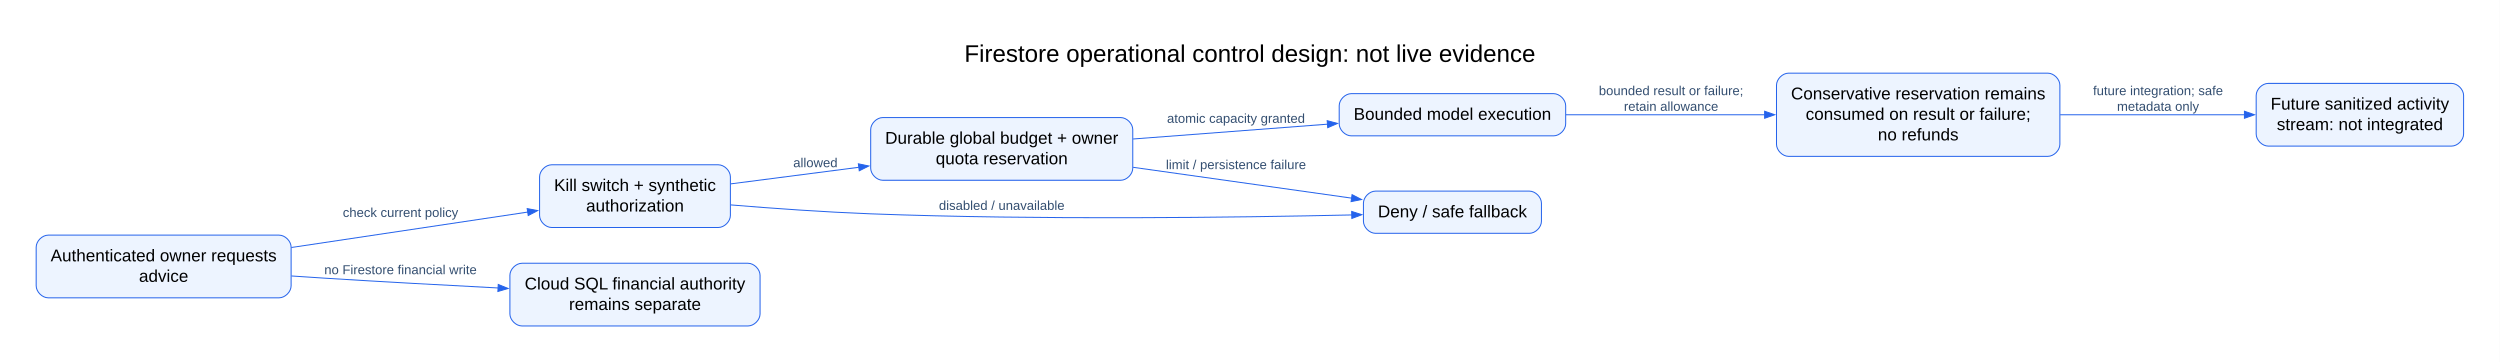
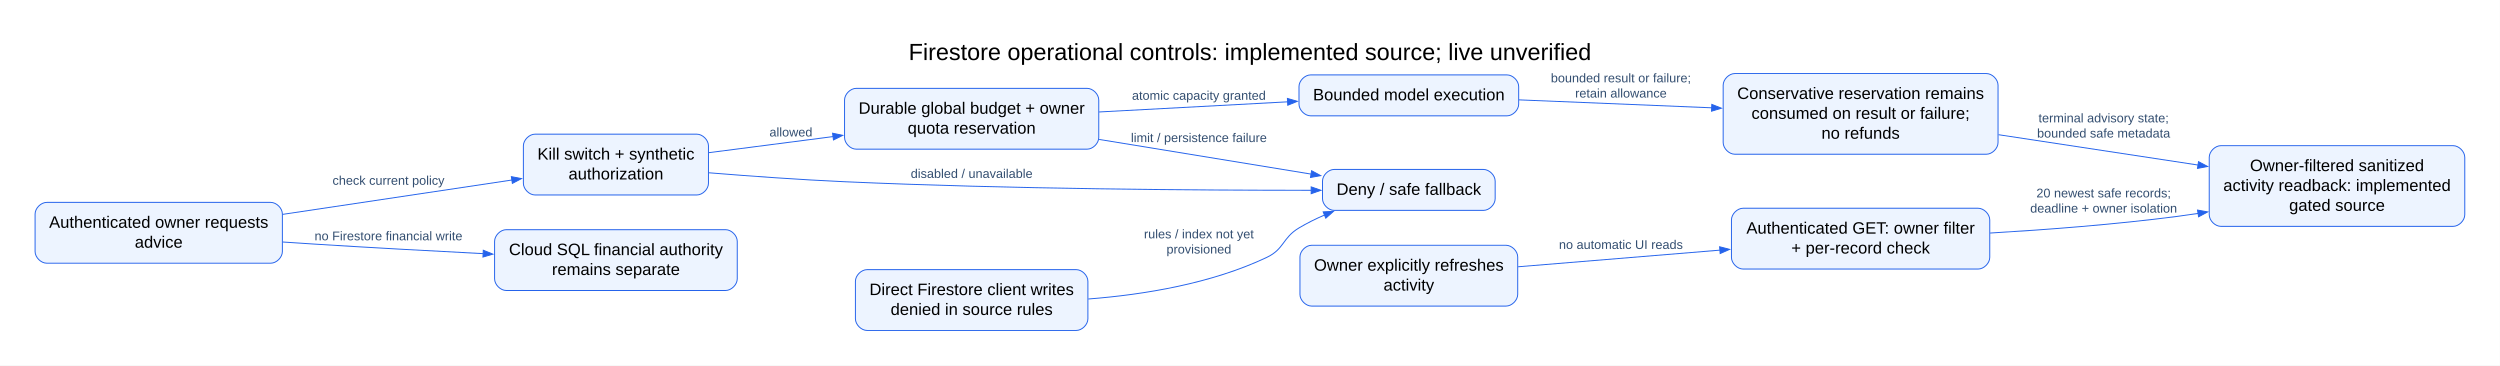
- <svg xmlns="http://www.w3.org/2000/svg" width="2488pt" height="360pt" viewBox="0.00 0.00 2488.00 360.00">
-   <g id="graph0" class="graph" transform="scale(1 1) rotate(0) translate(36 324.4)">
-     <polygon fill="white" stroke="none" points="-36,36 -36,-324.4 2451.77,-324.4 2451.77,36 -36,36" />
-     <text xml:space="preserve" text-anchor="middle" x="1207.89" y="-262.8" font-family="Arial" font-size="24.00">Firestore operational control design: not live evidence</text>
+ <svg xmlns="http://www.w3.org/2000/svg" width="2565pt" height="375pt" viewBox="0.00 0.00 2565.00 375.00">
+   <g id="graph0" class="graph" transform="scale(1 1) rotate(0) translate(36 339.05)">
+     <polygon fill="white" stroke="none" points="-36,36 -36,-339.05 2528.86,-339.05 2528.86,36 -36,36" />
+     <text xml:space="preserve" text-anchor="middle" x="1246.43" y="-277.45" font-family="Arial" font-size="24.00">Firestore operational controls: implemented source; live unverified</text>
    <g id="node1" class="node">
-       <path fill="#edf4ff" stroke="#2563eb" d="M241.72,-90.4C241.72,-90.4 12,-90.4 12,-90.4 6,-90.4 0,-84.4 0,-78.4 0,-78.4 0,-40 0,-40 0,-34 6,-28 12,-28 12,-28 241.72,-28 241.72,-28 247.72,-28 253.72,-34 253.72,-40 253.72,-40 253.72,-78.4 253.72,-78.4 253.72,-84.4 247.72,-90.4 241.72,-90.4" />
-       <text xml:space="preserve" text-anchor="middle" x="126.86" y="-64.3" font-family="Arial" font-size="17.00">Authenticated owner requests</text>
-       <text xml:space="preserve" text-anchor="middle" x="126.86" y="-43.9" font-family="Arial" font-size="17.00">advice</text>
+       <path fill="#edf4ff" stroke="#2563eb" d="M241.72,-131.4C241.72,-131.4 12,-131.4 12,-131.4 6,-131.4 0,-125.4 0,-119.4 0,-119.4 0,-81 0,-81 0,-75 6,-69 12,-69 12,-69 241.72,-69 241.72,-69 247.72,-69 253.72,-75 253.72,-81 253.72,-81 253.72,-119.4 253.72,-119.4 253.72,-125.4 247.72,-131.4 241.72,-131.4" />
+       <text xml:space="preserve" text-anchor="middle" x="126.86" y="-105.3" font-family="Arial" font-size="17.00">Authenticated owner requests</text>
+       <text xml:space="preserve" text-anchor="middle" x="126.86" y="-84.9" font-family="Arial" font-size="17.00">advice</text>
    </g>
    <g id="node2" class="node">
-       <path fill="#edf4ff" stroke="#2563eb" d="M678.88,-160.4C678.88,-160.4 512.99,-160.4 512.99,-160.4 506.99,-160.4 500.99,-154.4 500.99,-148.4 500.99,-148.4 500.99,-110 500.99,-110 500.99,-104 506.99,-98 512.99,-98 512.99,-98 678.88,-98 678.88,-98 684.88,-98 690.88,-104 690.88,-110 690.88,-110 690.88,-148.4 690.88,-148.4 690.88,-154.4 684.88,-160.4 678.88,-160.4" />
-       <text xml:space="preserve" text-anchor="middle" x="595.94" y="-134.3" font-family="Arial" font-size="17.00">Kill switch + synthetic</text>
-       <text xml:space="preserve" text-anchor="middle" x="595.94" y="-113.9" font-family="Arial" font-size="17.00">authorization</text>
+       <path fill="#edf4ff" stroke="#2563eb" d="M678.88,-201.4C678.88,-201.4 512.99,-201.4 512.99,-201.4 506.99,-201.4 500.99,-195.4 500.99,-189.4 500.99,-189.4 500.99,-151 500.99,-151 500.99,-145 506.99,-139 512.99,-139 512.99,-139 678.88,-139 678.88,-139 684.88,-139 690.88,-145 690.88,-151 690.88,-151 690.88,-189.4 690.88,-189.4 690.88,-195.4 684.88,-201.4 678.88,-201.4" />
+       <text xml:space="preserve" text-anchor="middle" x="595.94" y="-175.3" font-family="Arial" font-size="17.00">Kill switch + synthetic</text>
+       <text xml:space="preserve" text-anchor="middle" x="595.94" y="-154.9" font-family="Arial" font-size="17.00">authorization</text>
    </g>
    <g id="edge1" class="edge">
-       <path fill="none" stroke="#2563eb" d="M253.95,-78.1C327.68,-89.15 419.69,-102.94 489.54,-113.4" />
-       <polygon fill="#2563eb" stroke="#2563eb" points="488.65,-116.81 499.06,-114.83 489.69,-109.89 488.65,-116.81" />
-       <text xml:space="preserve" text-anchor="middle" x="362.58" y="-108.46" font-family="Arial" font-size="13.00" fill="#334e70">check current policy</text>
+       <path fill="none" stroke="#2563eb" d="M253.95,-119.1C327.68,-130.15 419.69,-143.94 489.54,-154.4" />
+       <polygon fill="#2563eb" stroke="#2563eb" points="488.65,-157.81 499.06,-155.83 489.69,-150.89 488.65,-157.81" />
+       <text xml:space="preserve" text-anchor="middle" x="362.58" y="-149.46" font-family="Arial" font-size="13.00" fill="#334e70">check current policy</text>
    </g>
    <g id="node7" class="node">
-       <path fill="#edf4ff" stroke="#2563eb" d="M708.42,-62.4C708.42,-62.4 483.45,-62.4 483.45,-62.4 477.45,-62.4 471.45,-56.4 471.45,-50.4 471.45,-50.4 471.45,-12 471.45,-12 471.45,-6 477.45,0 483.45,0 483.45,0 708.42,0 708.42,0 714.42,0 720.42,-6 720.42,-12 720.42,-12 720.42,-50.4 720.42,-50.4 720.42,-56.4 714.42,-62.4 708.42,-62.4" />
-       <text xml:space="preserve" text-anchor="middle" x="595.94" y="-36.3" font-family="Arial" font-size="17.00">Cloud SQL financial authority</text>
-       <text xml:space="preserve" text-anchor="middle" x="595.94" y="-15.9" font-family="Arial" font-size="17.00">remains separate</text>
+       <path fill="#edf4ff" stroke="#2563eb" d="M708.42,-103.4C708.42,-103.4 483.45,-103.4 483.45,-103.4 477.45,-103.4 471.45,-97.4 471.45,-91.4 471.45,-91.4 471.45,-53 471.45,-53 471.45,-47 477.45,-41 483.45,-41 483.45,-41 708.42,-41 708.42,-41 714.42,-41 720.42,-47 720.42,-53 720.42,-53 720.42,-91.4 720.42,-91.4 720.42,-97.4 714.42,-103.4 708.42,-103.4" />
+       <text xml:space="preserve" text-anchor="middle" x="595.94" y="-77.3" font-family="Arial" font-size="17.00">Cloud SQL financial authority</text>
+       <text xml:space="preserve" text-anchor="middle" x="595.94" y="-56.9" font-family="Arial" font-size="17.00">remains separate</text>
    </g>
    <g id="edge8" class="edge">
-       <path fill="none" stroke="#2563eb" d="M254.01,-49.76C265.07,-49 276.09,-48.27 286.72,-47.6 343.39,-44.02 405.95,-40.6 459.82,-37.81" />
-       <polygon fill="#2563eb" stroke="#2563eb" points="459.86,-41.31 469.66,-37.3 459.5,-34.32 459.86,-41.31" />
-       <text xml:space="preserve" text-anchor="middle" x="362.58" y="-51.5" font-family="Arial" font-size="13.00" fill="#334e70">no Firestore financial write</text>
+       <path fill="none" stroke="#2563eb" d="M254.01,-90.76C265.07,-90 276.09,-89.27 286.72,-88.6 343.39,-85.02 405.95,-81.6 459.82,-78.81" />
+       <polygon fill="#2563eb" stroke="#2563eb" points="459.86,-82.31 469.66,-78.3 459.5,-75.32 459.86,-82.31" />
+       <text xml:space="preserve" text-anchor="middle" x="362.58" y="-92.5" font-family="Arial" font-size="13.00" fill="#334e70">no Firestore financial write</text>
    </g>
    <g id="node3" class="node">
-       <path fill="#edf4ff" stroke="#2563eb" d="M1079.33,-207.4C1079.33,-207.4 842.51,-207.4 842.51,-207.4 836.51,-207.4 830.51,-201.4 830.51,-195.4 830.51,-195.4 830.51,-157 830.51,-157 830.51,-151 836.51,-145 842.51,-145 842.51,-145 1079.33,-145 1079.33,-145 1085.33,-145 1091.33,-151 1091.33,-157 1091.33,-157 1091.33,-195.4 1091.33,-195.4 1091.33,-201.4 1085.33,-207.4 1079.33,-207.4" />
-       <text xml:space="preserve" text-anchor="middle" x="960.92" y="-181.3" font-family="Arial" font-size="17.00">Durable global budget + owner</text>
-       <text xml:space="preserve" text-anchor="middle" x="960.92" y="-160.9" font-family="Arial" font-size="17.00">quota reservation</text>
+       <path fill="#edf4ff" stroke="#2563eb" d="M1079.33,-248.4C1079.33,-248.4 842.51,-248.4 842.51,-248.4 836.51,-248.4 830.51,-242.4 830.51,-236.4 830.51,-236.4 830.51,-198 830.51,-198 830.51,-192 836.51,-186 842.51,-186 842.51,-186 1079.33,-186 1079.33,-186 1085.33,-186 1091.33,-192 1091.33,-198 1091.33,-198 1091.33,-236.4 1091.33,-236.4 1091.33,-242.4 1085.33,-248.4 1079.33,-248.4" />
+       <text xml:space="preserve" text-anchor="middle" x="960.92" y="-222.3" font-family="Arial" font-size="17.00">Durable global budget + owner</text>
+       <text xml:space="preserve" text-anchor="middle" x="960.92" y="-201.9" font-family="Arial" font-size="17.00">quota reservation</text>
    </g>
    <g id="edge2" class="edge">
-       <path fill="none" stroke="#2563eb" d="M691.36,-141.43C730.21,-146.46 776.05,-152.39 818.74,-157.92" />
-       <polygon fill="#2563eb" stroke="#2563eb" points="818.24,-161.38 828.61,-159.2 819.14,-154.44 818.24,-161.38" />
-       <text xml:space="preserve" text-anchor="middle" x="775.47" y="-158.01" font-family="Arial" font-size="13.00" fill="#334e70">allowed</text>
+       <path fill="none" stroke="#2563eb" d="M691.36,-182.43C730.21,-187.46 776.05,-193.39 818.74,-198.92" />
+       <polygon fill="#2563eb" stroke="#2563eb" points="818.24,-202.38 828.61,-200.2 819.14,-195.44 818.24,-202.38" />
+       <text xml:space="preserve" text-anchor="middle" x="775.47" y="-199.01" font-family="Arial" font-size="13.00" fill="#334e70">allowed</text>
    </g>
    <g id="node8" class="node">
-       <path fill="#edf4ff" stroke="#2563eb" d="M1486.04,-134.2C1486.04,-134.2 1332.89,-134.2 1332.89,-134.2 1326.89,-134.2 1320.89,-128.2 1320.89,-122.2 1320.89,-122.2 1320.89,-104.2 1320.89,-104.2 1320.89,-98.2 1326.89,-92.2 1332.89,-92.2 1332.89,-92.2 1486.04,-92.2 1486.04,-92.2 1492.04,-92.2 1498.04,-98.2 1498.04,-104.2 1498.04,-104.2 1498.04,-122.2 1498.04,-122.2 1498.04,-128.2 1492.04,-134.2 1486.04,-134.2" />
-       <text xml:space="preserve" text-anchor="middle" x="1409.46" y="-108.1" font-family="Arial" font-size="17.00">Deny / safe fallback</text>
+       <path fill="#edf4ff" stroke="#2563eb" d="M1486.04,-165.2C1486.04,-165.2 1332.89,-165.2 1332.89,-165.2 1326.89,-165.2 1320.89,-159.2 1320.89,-153.2 1320.89,-153.2 1320.89,-135.2 1320.89,-135.2 1320.89,-129.2 1326.89,-123.2 1332.89,-123.2 1332.89,-123.2 1486.04,-123.2 1486.04,-123.2 1492.04,-123.2 1498.04,-129.2 1498.04,-135.2 1498.04,-135.2 1498.04,-153.2 1498.04,-153.2 1498.04,-159.2 1492.04,-165.2 1486.04,-165.2" />
+       <text xml:space="preserve" text-anchor="middle" x="1409.46" y="-139.1" font-family="Arial" font-size="17.00">Deny / safe fallback</text>
    </g>
    <g id="edge3" class="edge">
-       <path fill="none" stroke="#2563eb" d="M691.17,-120.48C733.7,-116.96 784.59,-113.33 830.51,-111.6 998.63,-105.28 1194.45,-107.92 1309.57,-110.5" />
-       <polygon fill="#2563eb" stroke="#2563eb" points="1309.2,-113.99 1319.28,-110.72 1309.36,-107 1309.2,-113.99" />
-       <text xml:space="preserve" text-anchor="middle" x="960.92" y="-115.5" font-family="Arial" font-size="13.00" fill="#334e70">disabled / unavailable</text>
+       <path fill="none" stroke="#2563eb" d="M691.18,-161.79C733.71,-158.33 784.6,-154.66 830.51,-152.6 998.59,-145.05 1194.42,-143.79 1309.55,-143.81" />
+       <polygon fill="#2563eb" stroke="#2563eb" points="1309.27,-147.31 1319.27,-143.82 1309.27,-140.31 1309.27,-147.31" />
+       <text xml:space="preserve" text-anchor="middle" x="960.92" y="-156.5" font-family="Arial" font-size="13.00" fill="#334e70">disabled / unavailable</text>
    </g>
    <g id="node4" class="node">
-       <path fill="#edf4ff" stroke="#2563eb" d="M1510.16,-231.2C1510.16,-231.2 1308.77,-231.2 1308.77,-231.2 1302.77,-231.2 1296.77,-225.2 1296.77,-219.2 1296.77,-219.2 1296.77,-201.2 1296.77,-201.2 1296.77,-195.2 1302.77,-189.2 1308.77,-189.2 1308.77,-189.2 1510.16,-189.2 1510.16,-189.2 1516.16,-189.2 1522.16,-195.2 1522.16,-201.2 1522.16,-201.2 1522.16,-219.2 1522.16,-219.2 1522.16,-225.2 1516.16,-231.2 1510.16,-231.2" />
-       <text xml:space="preserve" text-anchor="middle" x="1409.46" y="-205.1" font-family="Arial" font-size="17.00">Bounded model execution</text>
+       <path fill="#edf4ff" stroke="#2563eb" d="M1510.16,-262.2C1510.16,-262.2 1308.77,-262.2 1308.77,-262.2 1302.77,-262.2 1296.77,-256.2 1296.77,-250.2 1296.77,-250.2 1296.77,-232.2 1296.77,-232.2 1296.77,-226.2 1302.77,-220.2 1308.77,-220.2 1308.77,-220.2 1510.16,-220.2 1510.16,-220.2 1516.16,-220.2 1522.16,-226.2 1522.16,-232.2 1522.16,-232.2 1522.16,-250.2 1522.16,-250.2 1522.16,-256.2 1516.16,-262.2 1510.16,-262.2" />
+       <text xml:space="preserve" text-anchor="middle" x="1409.46" y="-236.1" font-family="Arial" font-size="17.00">Bounded model execution</text>
    </g>
    <g id="edge4" class="edge">
-       <path fill="none" stroke="#2563eb" d="M1091.68,-186.08C1152.64,-190.72 1224.96,-196.23 1285.09,-200.81" />
-       <polygon fill="#2563eb" stroke="#2563eb" points="1284.82,-204.3 1295.05,-201.56 1285.35,-197.32 1284.82,-204.3" />
-       <text xml:space="preserve" text-anchor="middle" x="1194.05" y="-202.13" font-family="Arial" font-size="13.00" fill="#334e70">atomic capacity granted</text>
+       <path fill="none" stroke="#2563eb" d="M1091.68,-224.17C1152.64,-227.45 1224.96,-231.34 1285.09,-234.57" />
+       <polygon fill="#2563eb" stroke="#2563eb" points="1284.88,-238.06 1295.05,-235.1 1285.25,-231.07 1284.88,-238.06" />
+       <text xml:space="preserve" text-anchor="middle" x="1194.05" y="-236.65" font-family="Arial" font-size="13.00" fill="#334e70">atomic capacity granted</text>
    </g>
    <g id="edge5" class="edge">
-       <path fill="none" stroke="#2563eb" d="M1091.68,-157.89C1161.03,-148.11 1245.08,-136.25 1309.17,-127.21" />
-       <polygon fill="#2563eb" stroke="#2563eb" points="1309.58,-130.69 1318.99,-125.82 1308.6,-123.75 1309.58,-130.69" />
-       <text xml:space="preserve" text-anchor="middle" x="1194.05" y="-156.1" font-family="Arial" font-size="13.00" fill="#334e70">limit / persistence failure</text>
+       <path fill="none" stroke="#2563eb" d="M1091.68,-195.99C1161.03,-184.65 1245.08,-170.91 1309.17,-160.43" />
+       <polygon fill="#2563eb" stroke="#2563eb" points="1309.69,-163.89 1319,-158.83 1308.56,-156.98 1309.69,-163.89" />
+       <text xml:space="preserve" text-anchor="middle" x="1194.05" y="-193.29" font-family="Arial" font-size="13.00" fill="#334e70">limit / persistence failure</text>
    </g>
    <g id="node5" class="node">
-       <path fill="#edf4ff" stroke="#2563eb" d="M2001.99,-251.6C2001.99,-251.6 1743.97,-251.6 1743.97,-251.6 1737.97,-251.6 1731.97,-245.6 1731.97,-239.6 1731.97,-239.6 1731.97,-180.8 1731.97,-180.8 1731.97,-174.8 1737.97,-168.8 1743.97,-168.8 1743.97,-168.8 2001.99,-168.8 2001.99,-168.8 2007.99,-168.8 2013.99,-174.8 2013.99,-180.8 2013.99,-180.8 2013.99,-239.6 2013.99,-239.6 2013.99,-245.6 2007.99,-251.6 2001.99,-251.6" />
-       <text xml:space="preserve" text-anchor="middle" x="1872.98" y="-225.5" font-family="Arial" font-size="17.00">Conservative reservation remains</text>
-       <text xml:space="preserve" text-anchor="middle" x="1872.98" y="-205.1" font-family="Arial" font-size="17.00">consumed on result or failure;</text>
-       <text xml:space="preserve" text-anchor="middle" x="1872.98" y="-184.7" font-family="Arial" font-size="17.00">no refunds</text>
+       <path fill="#edf4ff" stroke="#2563eb" d="M2001.99,-263.6C2001.99,-263.6 1743.97,-263.6 1743.97,-263.6 1737.97,-263.6 1731.97,-257.6 1731.97,-251.6 1731.97,-251.6 1731.97,-192.8 1731.97,-192.8 1731.97,-186.8 1737.97,-180.8 1743.97,-180.8 1743.97,-180.8 2001.99,-180.8 2001.99,-180.8 2007.99,-180.8 2013.99,-186.8 2013.99,-192.8 2013.99,-192.8 2013.99,-251.6 2013.99,-251.6 2013.99,-257.6 2007.99,-263.6 2001.99,-263.6" />
+       <text xml:space="preserve" text-anchor="middle" x="1872.98" y="-237.5" font-family="Arial" font-size="17.00">Conservative reservation remains</text>
+       <text xml:space="preserve" text-anchor="middle" x="1872.98" y="-217.1" font-family="Arial" font-size="17.00">consumed on result or failure;</text>
+       <text xml:space="preserve" text-anchor="middle" x="1872.98" y="-196.7" font-family="Arial" font-size="17.00">no refunds</text>
    </g>
    <g id="edge6" class="edge">
-       <path fill="none" stroke="#2563eb" d="M1522.48,-210.2C1581.88,-210.2 1655.7,-210.2 1720.17,-210.2" />
-       <polygon fill="#2563eb" stroke="#2563eb" points="1720.17,-213.7 1730.17,-210.2 1720.17,-206.7 1720.17,-213.7" />
-       <text xml:space="preserve" text-anchor="middle" x="1627.06" y="-229.7" font-family="Arial" font-size="13.00" fill="#334e70">bounded result or failure;</text>
-       <text xml:space="preserve" text-anchor="middle" x="1627.06" y="-214.1" font-family="Arial" font-size="13.00" fill="#334e70">retain allowance</text>
+       <path fill="none" stroke="#2563eb" d="M1522.48,-236.59C1582,-234.14 1656.01,-231.09 1720.57,-228.43" />
+       <polygon fill="#2563eb" stroke="#2563eb" points="1720.32,-231.95 1730.17,-228.04 1720.03,-224.95 1720.32,-231.95" />
+       <text xml:space="preserve" text-anchor="middle" x="1627.06" y="-254.55" font-family="Arial" font-size="13.00" fill="#334e70">bounded result or failure;</text>
+       <text xml:space="preserve" text-anchor="middle" x="1627.06" y="-238.95" font-family="Arial" font-size="13.00" fill="#334e70">retain allowance</text>
    </g>
    <g id="node6" class="node">
-       <path fill="#edf4ff" stroke="#2563eb" d="M2403.77,-241.4C2403.77,-241.4 2221.35,-241.4 2221.35,-241.4 2215.35,-241.4 2209.35,-235.4 2209.35,-229.4 2209.35,-229.4 2209.35,-191 2209.35,-191 2209.35,-185 2215.35,-179 2221.35,-179 2221.35,-179 2403.77,-179 2403.77,-179 2409.77,-179 2415.77,-185 2415.77,-191 2415.77,-191 2415.77,-229.4 2415.77,-229.4 2415.77,-235.4 2409.77,-241.4 2403.77,-241.4" />
-       <text xml:space="preserve" text-anchor="middle" x="2312.56" y="-215.3" font-family="Arial" font-size="17.00">Future sanitized activity</text>
-       <text xml:space="preserve" text-anchor="middle" x="2312.56" y="-194.9" font-family="Arial" font-size="17.00">stream: not integrated</text>
+       <path fill="#edf4ff" stroke="#2563eb" d="M2480.86,-189.6C2480.86,-189.6 2242.67,-189.6 2242.67,-189.6 2236.67,-189.6 2230.67,-183.6 2230.67,-177.6 2230.67,-177.6 2230.67,-118.8 2230.67,-118.8 2230.67,-112.8 2236.67,-106.8 2242.67,-106.8 2242.67,-106.8 2480.86,-106.8 2480.86,-106.8 2486.86,-106.8 2492.86,-112.8 2492.86,-118.8 2492.86,-118.8 2492.86,-177.6 2492.86,-177.6 2492.86,-183.6 2486.86,-189.6 2480.86,-189.6" />
+       <text xml:space="preserve" text-anchor="middle" x="2361.77" y="-163.5" font-family="Arial" font-size="17.00">Owner-filtered sanitized</text>
+       <text xml:space="preserve" text-anchor="middle" x="2361.77" y="-143.1" font-family="Arial" font-size="17.00">activity readback: implemented</text>
+       <text xml:space="preserve" text-anchor="middle" x="2361.77" y="-122.7" font-family="Arial" font-size="17.00">gated source</text>
    </g>
    <g id="edge7" class="edge">
-       <path fill="none" stroke="#2563eb" d="M2014.24,-210.2C2073.52,-210.2 2141.68,-210.2 2197.77,-210.2" />
-       <polygon fill="#2563eb" stroke="#2563eb" points="2197.67,-213.7 2207.67,-210.2 2197.67,-206.7 2197.67,-213.7" />
-       <text xml:space="preserve" text-anchor="middle" x="2111.67" y="-229.7" font-family="Arial" font-size="13.00" fill="#334e70">future integration; safe</text>
-       <text xml:space="preserve" text-anchor="middle" x="2111.67" y="-214.1" font-family="Arial" font-size="13.00" fill="#334e70">metadata only</text>
+       <path fill="none" stroke="#2563eb" d="M2014.45,-200.85C2078.83,-191.06 2154.98,-179.48 2219.46,-169.68" />
+       <polygon fill="#2563eb" stroke="#2563eb" points="2219.67,-173.19 2229.03,-168.23 2218.62,-166.27 2219.67,-173.19" />
+       <text xml:space="preserve" text-anchor="middle" x="2122.33" y="-213.5" font-family="Arial" font-size="13.00" fill="#334e70">terminal advisory state;</text>
+       <text xml:space="preserve" text-anchor="middle" x="2122.33" y="-197.9" font-family="Arial" font-size="13.00" fill="#334e70">bounded safe metadata</text>
+     </g>
+     <g id="node9" class="node">
+       <path fill="#edf4ff" stroke="#2563eb" d="M1509.17,-87.4C1509.17,-87.4 1309.75,-87.4 1309.75,-87.4 1303.75,-87.4 1297.75,-81.4 1297.75,-75.4 1297.75,-75.4 1297.75,-37 1297.75,-37 1297.75,-31 1303.75,-25 1309.75,-25 1309.75,-25 1509.17,-25 1509.17,-25 1515.17,-25 1521.17,-31 1521.17,-37 1521.17,-37 1521.17,-75.4 1521.17,-75.4 1521.17,-81.4 1515.17,-87.4 1509.17,-87.4" />
+       <text xml:space="preserve" text-anchor="middle" x="1409.46" y="-61.3" font-family="Arial" font-size="17.00">Owner explicitly refreshes</text>
+       <text xml:space="preserve" text-anchor="middle" x="1409.46" y="-40.9" font-family="Arial" font-size="17.00">activity</text>
+     </g>
+     <g id="node10" class="node">
+       <path fill="#edf4ff" stroke="#2563eb" d="M1993.49,-125.4C1993.49,-125.4 1752.47,-125.4 1752.47,-125.4 1746.47,-125.4 1740.47,-119.4 1740.47,-113.4 1740.47,-113.4 1740.47,-75 1740.47,-75 1740.47,-69 1746.47,-63 1752.47,-63 1752.47,-63 1993.49,-63 1993.49,-63 1999.49,-63 2005.49,-69 2005.49,-75 2005.49,-75 2005.49,-113.4 2005.49,-113.4 2005.49,-119.4 1999.49,-125.4 1993.49,-125.4" />
+       <text xml:space="preserve" text-anchor="middle" x="1872.98" y="-99.3" font-family="Arial" font-size="17.00">Authenticated GET: owner filter</text>
+       <text xml:space="preserve" text-anchor="middle" x="1872.98" y="-78.9" font-family="Arial" font-size="17.00">+ per-record check</text>
+     </g>
+     <g id="edge9" class="edge">
+       <path fill="none" stroke="#2563eb" d="M1521.6,-65.35C1583.75,-70.47 1661.9,-76.9 1728.62,-82.4" />
+       <polygon fill="#2563eb" stroke="#2563eb" points="1728.32,-85.88 1738.57,-83.22 1728.89,-78.91 1728.32,-85.88" />
+       <text xml:space="preserve" text-anchor="middle" x="1627.06" y="-83.62" font-family="Arial" font-size="13.00" fill="#334e70">no automatic UI reads</text>
+     </g>
+     <g id="edge10" class="edge">
+       <path fill="none" stroke="#2563eb" d="M2005.84,-99.94C2064.71,-103.41 2134.83,-108.8 2197.67,-117 2204.79,-117.93 2212.07,-118.97 2219.41,-120.1" />
+       <polygon fill="#2563eb" stroke="#2563eb" points="2218.66,-123.52 2229.08,-121.63 2219.75,-116.61 2218.66,-123.52" />
+       <text xml:space="preserve" text-anchor="middle" x="2122.33" y="-136.5" font-family="Arial" font-size="13.00" fill="#334e70">20 newest safe records;</text>
+       <text xml:space="preserve" text-anchor="middle" x="2122.33" y="-120.9" font-family="Arial" font-size="13.00" fill="#334e70">deadline + owner isolation</text>
+     </g>
+     <g id="node11" class="node">
+       <path fill="#edf4ff" stroke="#2563eb" d="M1068.18,-62.4C1068.18,-62.4 853.66,-62.4 853.66,-62.4 847.66,-62.4 841.66,-56.4 841.66,-50.4 841.66,-50.4 841.66,-12 841.66,-12 841.66,-6 847.66,0 853.66,0 853.66,0 1068.18,0 1068.18,0 1074.18,0 1080.18,-6 1080.18,-12 1080.18,-12 1080.18,-50.4 1080.18,-50.4 1080.18,-56.4 1074.18,-62.4 1068.18,-62.4" />
+       <text xml:space="preserve" text-anchor="middle" x="960.92" y="-36.3" font-family="Arial" font-size="17.00">Direct Firestore client writes</text>
+       <text xml:space="preserve" text-anchor="middle" x="960.92" y="-15.9" font-family="Arial" font-size="17.00">denied in source rules</text>
+     </g>
+     <g id="edge11" class="edge">
+       <path fill="none" stroke="#2563eb" d="M1080.54,-32.27C1138.18,-36.74 1207.07,-48.12 1263.77,-75 1281.74,-83.52 1279.7,-95 1296.77,-105.2 1305.03,-110.14 1314.01,-114.57 1323.17,-118.53" />
+       <polygon fill="#2563eb" stroke="#2563eb" points="1321.58,-121.66 1332.16,-122.21 1324.24,-115.18 1321.58,-121.66" />
+       <text xml:space="preserve" text-anchor="middle" x="1194.05" y="-94.5" font-family="Arial" font-size="13.00" fill="#334e70">rules / index not yet</text>
+       <text xml:space="preserve" text-anchor="middle" x="1194.05" y="-78.9" font-family="Arial" font-size="13.00" fill="#334e70">provisioned</text>
    </g>
  </g>
</svg>
